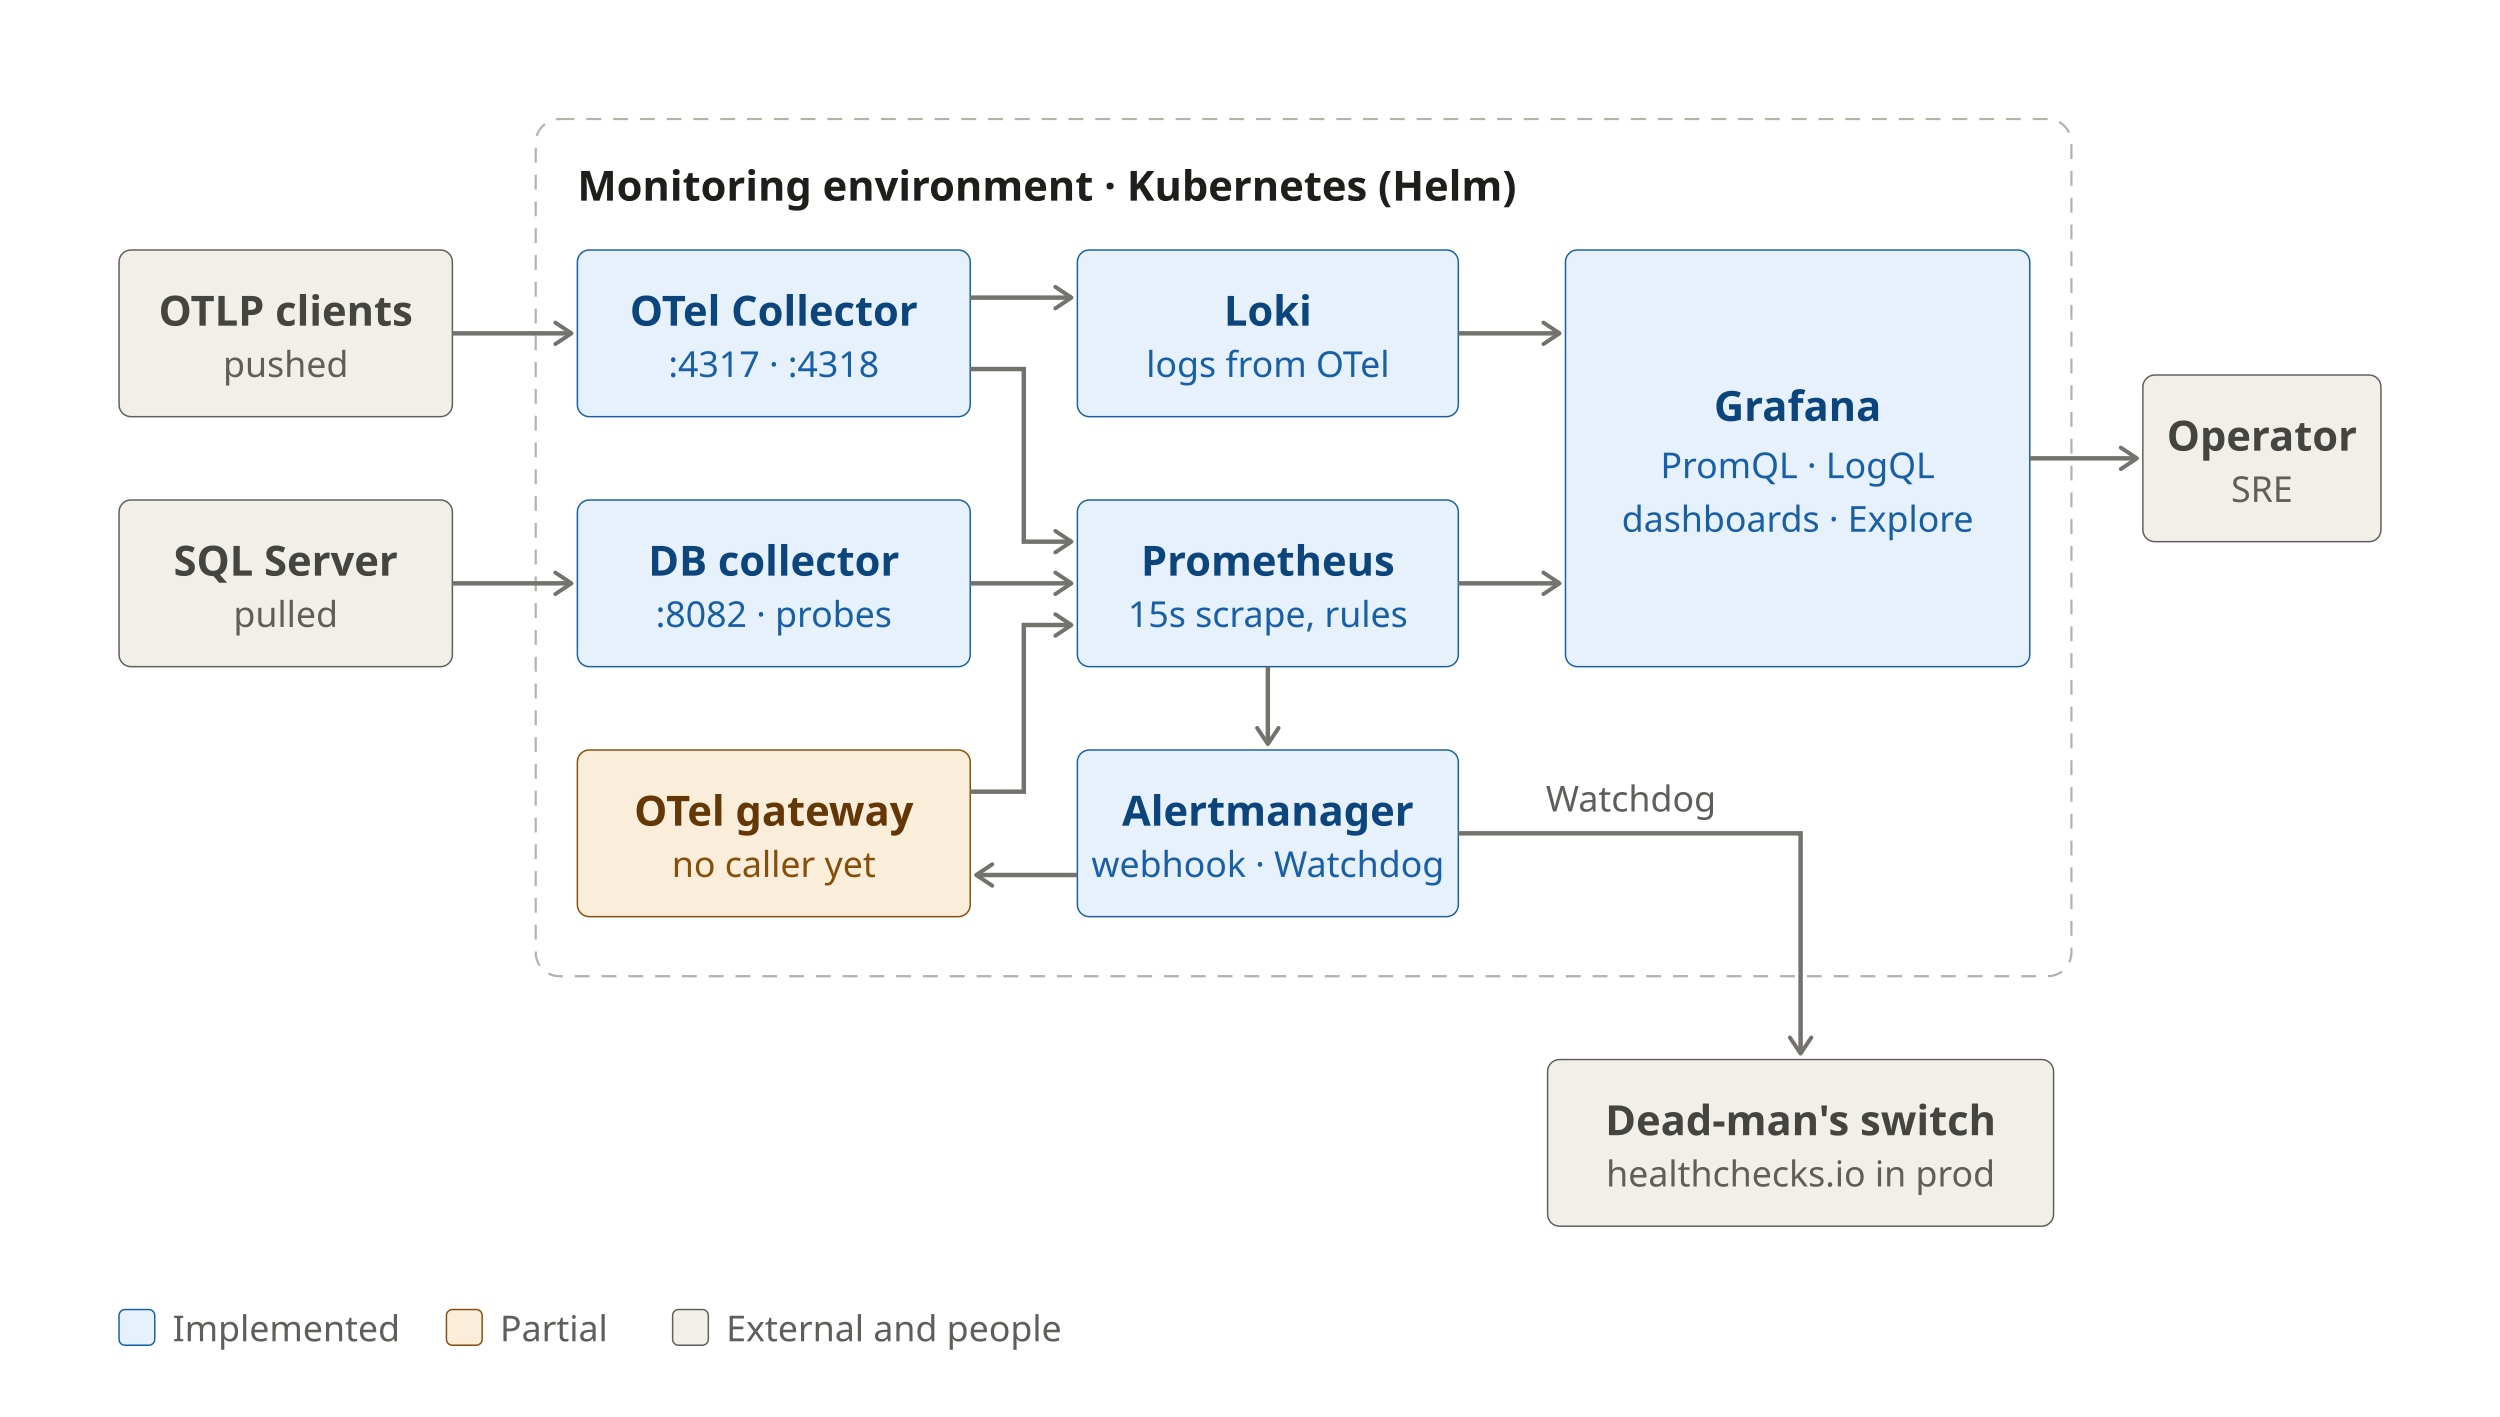
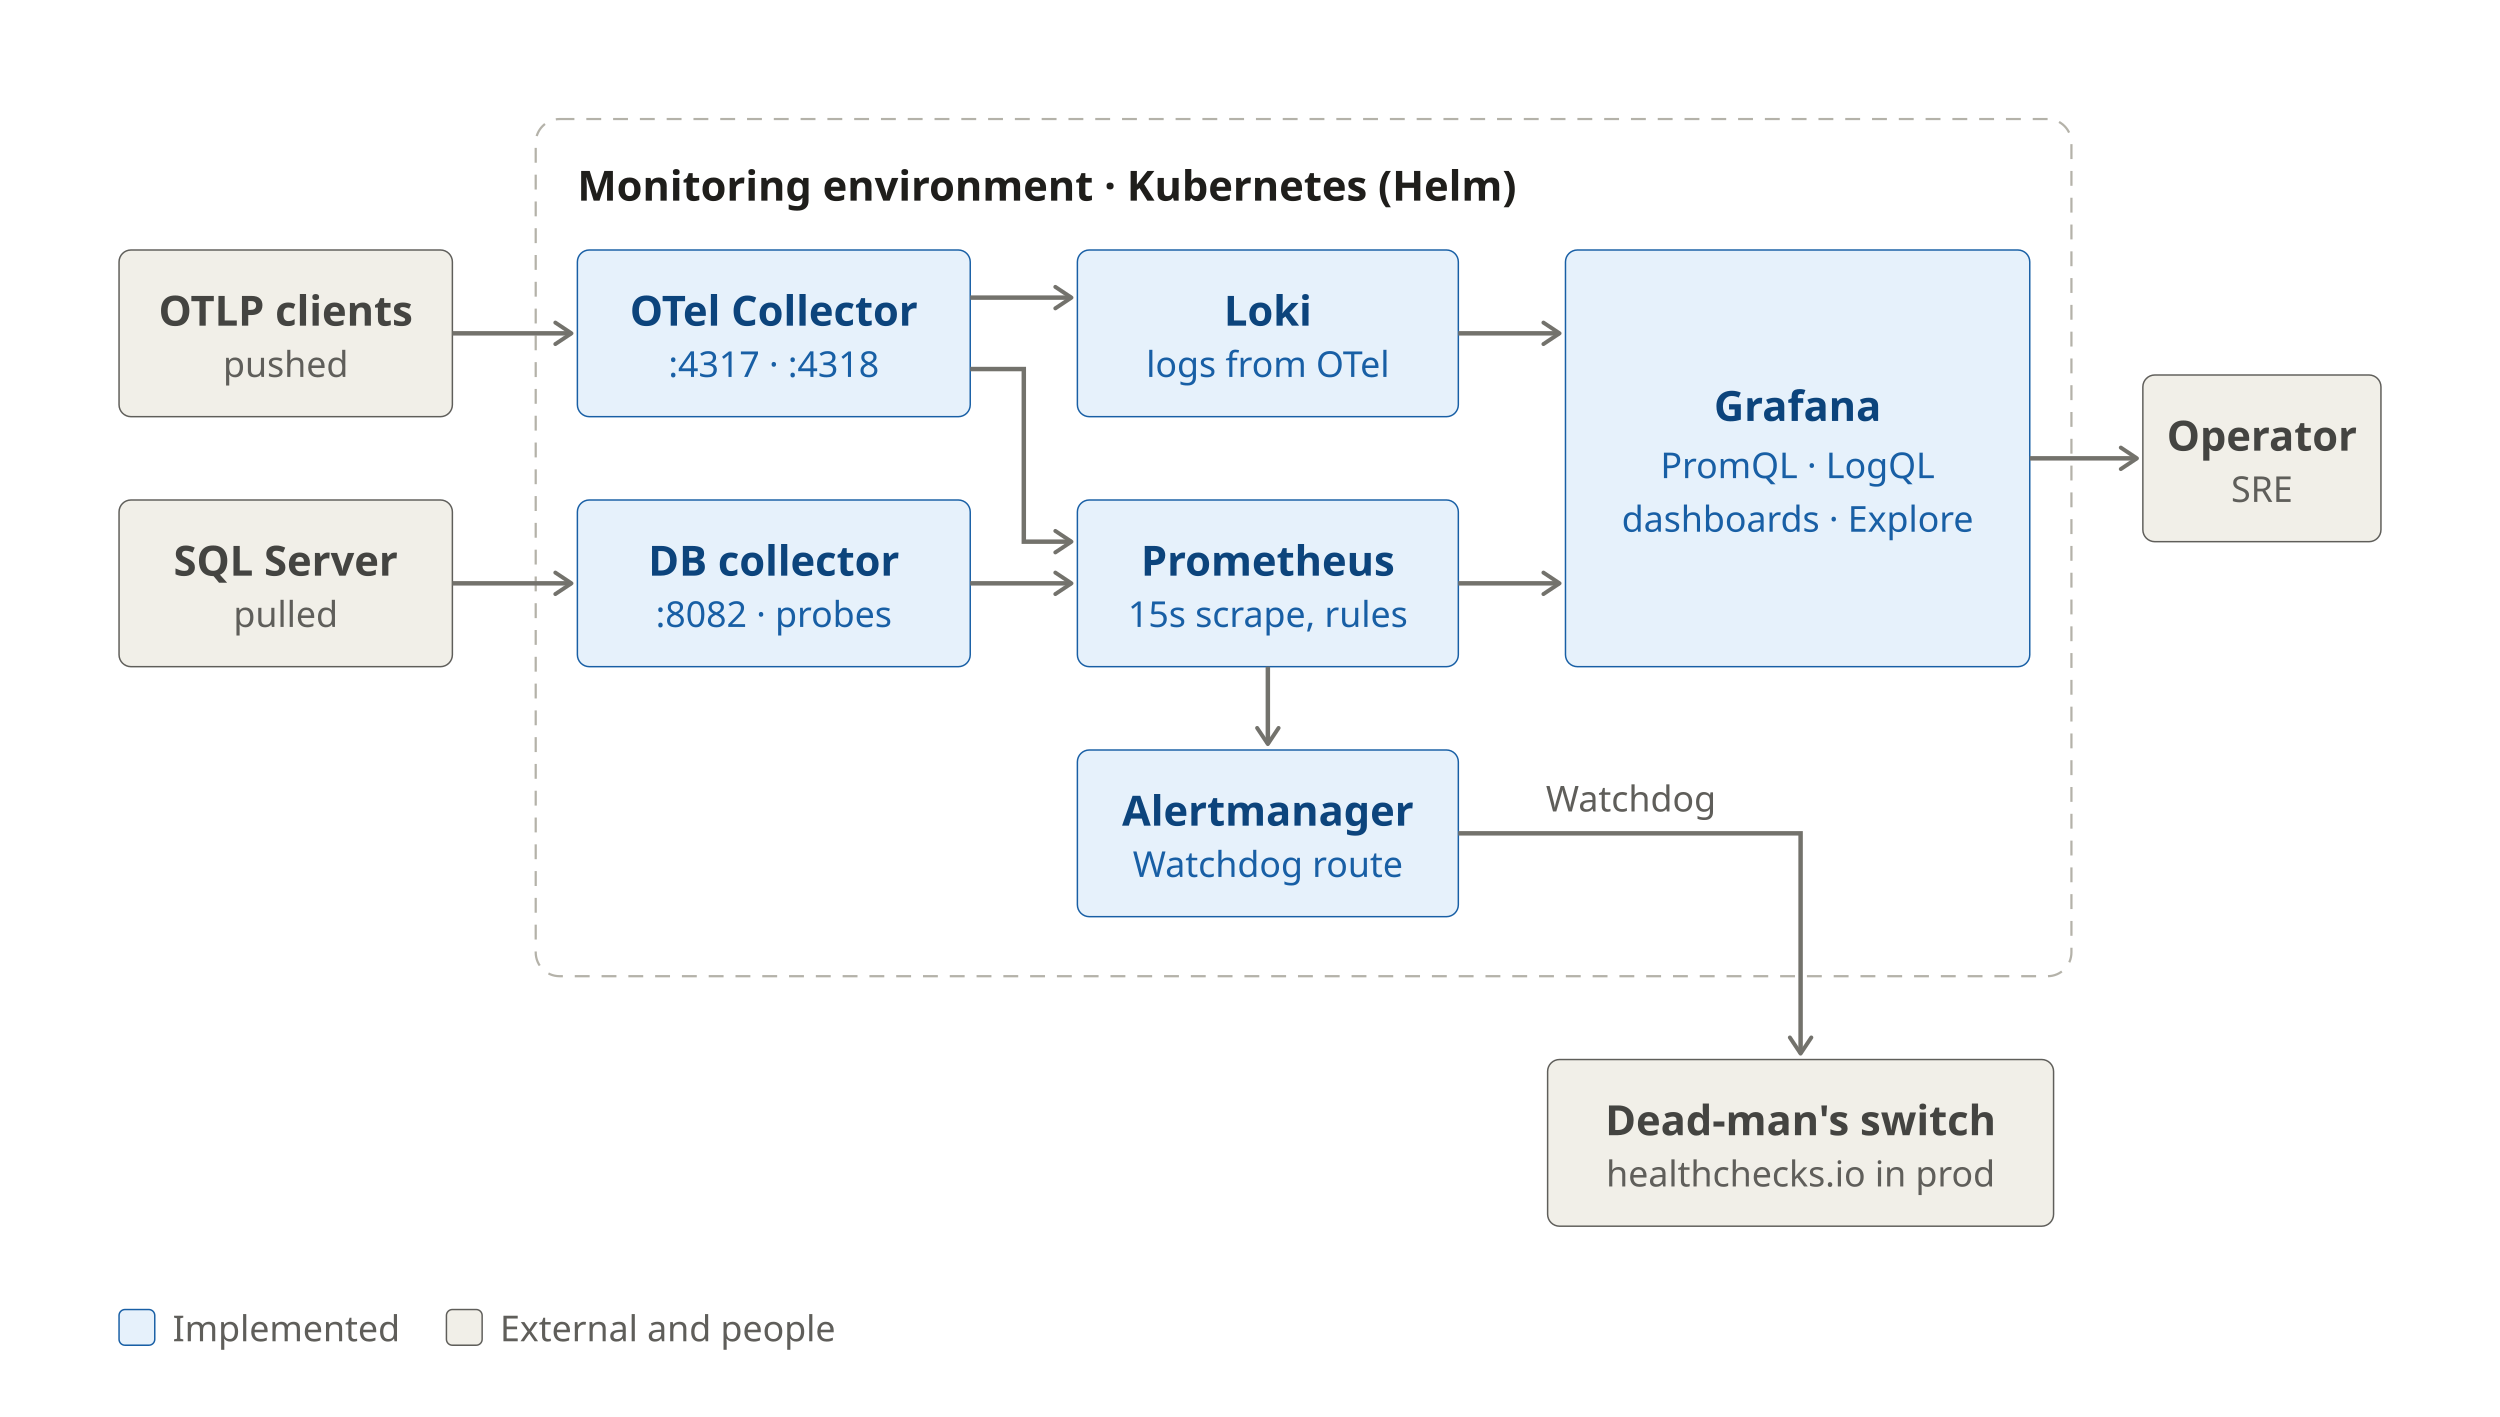
<svg xmlns="http://www.w3.org/2000/svg" width="840" height="476" viewBox="0 0 840 476" role="img">
  <defs>
    <style>
  text { font-family: "Anthropic Sans", ui-sans-serif, -apple-system, BlinkMacSystemFont, "Segoe UI", "Noto Sans", Helvetica, Arial, sans-serif; }
  .th { font-size: 14px; font-weight: 600; fill: #1f1e1b; }
  .ts { font-size: 12px; fill: #5f5e5a; }
  .group { fill: none; stroke: #b4b2a9; stroke-width: 0.75; }
  .arr { fill: none; stroke: #73726c; stroke-width: 1.5; }
  .gap { fill: none; stroke: #ba7517; stroke-width: 1.5; stroke-dasharray: 4 3; }
  .head { fill: none; stroke: #73726c; }
  .head-gap { fill: none; stroke: #ba7517; }
  .c-blue &gt; rect { fill: #e6f1fb; stroke: #185fa5; }
  .c-blue &gt; .th { fill: #0c447c; }
  .c-blue &gt; .ts { fill: #185fa5; }
  .c-amber &gt; rect { fill: #faeeda; stroke: #854f0b; }
  .c-amber &gt; .th { fill: #633806; }
  .c-amber &gt; .ts { fill: #854f0b; }
  .c-gray &gt; rect { fill: #f1efe8; stroke: #5f5e5a; }
  .c-gray &gt; .th { fill: #444441; }
  .c-gray &gt; .ts { fill: #5f5e5a; }
  @media (prefers-color-scheme: dark) {
    .th { fill: #f0eee6; }
    .ts { fill: #b4b2a9; }
    .group { stroke: #5f5e5a; }
    .arr, .head { stroke: #9c9a92; }
    .gap, .head-gap { stroke: #ef9f27; }
    .c-blue &gt; rect { fill: #0c447c; stroke: #85b7eb; }
    .c-blue &gt; .th { fill: #e6f1fb; }
    .c-blue &gt; .ts { fill: #b5d4f4; }
    .c-amber &gt; rect { fill: #633806; stroke: #ef9f27; }
    .c-amber &gt; .th { fill: #faeeda; }
    .c-amber &gt; .ts { fill: #fac775; }
    .c-gray &gt; rect { fill: #444441; stroke: #b4b2a9; }
    .c-gray &gt; .th { fill: #f1efe8; }
    .c-gray &gt; .ts { fill: #d3d1c7; }
  }
</style>
    <marker id="hb-runtime-arrow" viewBox="0 0 10 10" refX="8" refY="5" markerWidth="6" markerHeight="6" orient="auto-start-reverse">
      <path class="head" d="M2 1L8 5L2 9" stroke-width="1.5" stroke-linecap="round" stroke-linejoin="round" />
    </marker>
    <marker id="hb-runtime-gap" viewBox="0 0 10 10" refX="8" refY="5" markerWidth="6" markerHeight="6" orient="auto-start-reverse">
      <path class="head-gap" d="M2 1L8 5L2 9" stroke-width="1.5" stroke-linecap="round" stroke-linejoin="round" />
    </marker>
  </defs>
  <g class="c-gray">
    <rect x="40" y="84" width="112" height="56" rx="4" stroke-width="0.5" />
    <text class="th" x="96" y="104" text-anchor="middle" dominant-baseline="central">OTLP clients</text>
    <text class="ts" x="96" y="122" text-anchor="middle" dominant-baseline="central">pushed</text>
  </g>
  <g class="c-gray">
    <rect x="40" y="168" width="112" height="56" rx="4" stroke-width="0.5" />
    <text class="th" x="96" y="188" text-anchor="middle" dominant-baseline="central">SQL Server</text>
    <text class="ts" x="96" y="206" text-anchor="middle" dominant-baseline="central">pulled</text>
  </g>
  <rect class="group" x="180" y="40" width="516" height="288" rx="8" stroke-dasharray="5 4" />
  <text class="th" x="194" y="62" dominant-baseline="central">Monitoring environment · Kubernetes (Helm)</text>
  <g class="c-blue">
    <rect x="194" y="84" width="132" height="56" rx="4" stroke-width="0.5" />
    <text class="th" x="260" y="104" text-anchor="middle" dominant-baseline="central">OTel Collector</text>
    <text class="ts" x="260" y="122" text-anchor="middle" dominant-baseline="central">:4317 · :4318</text>
  </g>
  <g class="c-blue">
    <rect x="194" y="168" width="132" height="56" rx="4" stroke-width="0.5" />
    <text class="th" x="260" y="188" text-anchor="middle" dominant-baseline="central">DB collector</text>
    <text class="ts" x="260" y="206" text-anchor="middle" dominant-baseline="central">:8082 · probes</text>
  </g>
-   <g class="c-amber">
-     <rect x="194" y="252" width="132" height="56" rx="4" stroke-width="0.5" />
-     <text class="th" x="260" y="272" text-anchor="middle" dominant-baseline="central">OTel gateway</text>
-     <text class="ts" x="260" y="290" text-anchor="middle" dominant-baseline="central">no caller yet</text>
-   </g>
  <g class="c-blue">
    <rect x="362" y="84" width="128" height="56" rx="4" stroke-width="0.5" />
    <text class="th" x="426" y="104" text-anchor="middle" dominant-baseline="central">Loki</text>
    <text class="ts" x="426" y="122" text-anchor="middle" dominant-baseline="central">logs from OTel</text>
  </g>
  <g class="c-blue">
    <rect x="362" y="168" width="128" height="56" rx="4" stroke-width="0.5" />
    <text class="th" x="426" y="188" text-anchor="middle" dominant-baseline="central">Prometheus</text>
    <text class="ts" x="426" y="206" text-anchor="middle" dominant-baseline="central">15s scrape, rules</text>
  </g>
  <g class="c-blue">
    <rect x="362" y="252" width="128" height="56" rx="4" stroke-width="0.5" />
    <text class="th" x="426" y="272" text-anchor="middle" dominant-baseline="central">Alertmanager</text>
-     <text class="ts" x="426" y="290" text-anchor="middle" dominant-baseline="central">webhook · Watchdog</text>
+     <text class="ts" x="426" y="290" text-anchor="middle" dominant-baseline="central">Watchdog route</text>
  </g>
  <g class="c-blue">
    <rect x="526" y="84" width="156" height="140" rx="4" stroke-width="0.5" />
    <text class="th" x="604" y="136" text-anchor="middle" dominant-baseline="central">Grafana</text>
    <text class="ts" x="604" y="156" text-anchor="middle" dominant-baseline="central">PromQL · LogQL</text>
    <text class="ts" x="604" y="174" text-anchor="middle" dominant-baseline="central">dashboards · Explore</text>
  </g>
  <g class="c-gray">
    <rect x="520" y="356" width="170" height="56" rx="4" stroke-width="0.5" />
    <text class="th" x="605" y="376" text-anchor="middle" dominant-baseline="central">Dead-man's switch</text>
    <text class="ts" x="605" y="394" text-anchor="middle" dominant-baseline="central">healthchecks.io in prod</text>
  </g>
  <g class="c-gray">
    <rect x="720" y="126" width="80" height="56" rx="4" stroke-width="0.5" />
    <text class="th" x="760" y="146" text-anchor="middle" dominant-baseline="central">Operator</text>
    <text class="ts" x="760" y="164" text-anchor="middle" dominant-baseline="central">SRE</text>
  </g>
  <line class="arr" x1="152" y1="112" x2="192" y2="112" marker-end="url(#hb-runtime-arrow)" />
  <line class="arr" x1="152" y1="196" x2="192" y2="196" marker-end="url(#hb-runtime-arrow)" />
  <line class="arr" x1="326" y1="100" x2="360" y2="100" marker-end="url(#hb-runtime-arrow)" />
  <path class="arr" d="M326 124 L344 124 L344 182 L360 182" marker-end="url(#hb-runtime-arrow)" />
  <line class="arr" x1="326" y1="196" x2="360" y2="196" marker-end="url(#hb-runtime-arrow)" />
-   <path class="arr" d="M326 266 L344 266 L344 210 L360 210" marker-end="url(#hb-runtime-arrow)" />
  <line class="arr" x1="426" y1="224" x2="426" y2="250" marker-end="url(#hb-runtime-arrow)" />
  <path class="arr" d="M490 280 L605 280 L605 354" marker-end="url(#hb-runtime-arrow)" />
  <text class="ts" x="548" y="268" text-anchor="middle" dominant-baseline="central">Watchdog</text>
-   <line class="arr" x1="362" y1="294" x2="328" y2="294" marker-end="url(#hb-runtime-arrow)" />
  <line class="arr" x1="490" y1="112" x2="524" y2="112" marker-end="url(#hb-runtime-arrow)" />
  <line class="arr" x1="490" y1="196" x2="524" y2="196" marker-end="url(#hb-runtime-arrow)" />
  <line class="arr" x1="682" y1="154" x2="718" y2="154" marker-end="url(#hb-runtime-arrow)" />
  <g class="c-blue">
    <rect x="40" y="440" width="12" height="12" rx="2" stroke-width="0.5" />
  </g>
  <text class="ts" x="58" y="446" dominant-baseline="central">Implemented</text>
-   <g class="c-amber">
+   <g class="c-gray">
    <rect x="150" y="440" width="12" height="12" rx="2" stroke-width="0.5" />
  </g>
-   <text class="ts" x="168" y="446" dominant-baseline="central">Partial</text>
-   <g class="c-gray">
-     <rect x="226" y="440" width="12" height="12" rx="2" stroke-width="0.5" />
-   </g>
-   <text class="ts" x="244" y="446" dominant-baseline="central">External and people</text>
+   <text class="ts" x="168" y="446" dominant-baseline="central">External and people</text>
</svg>
